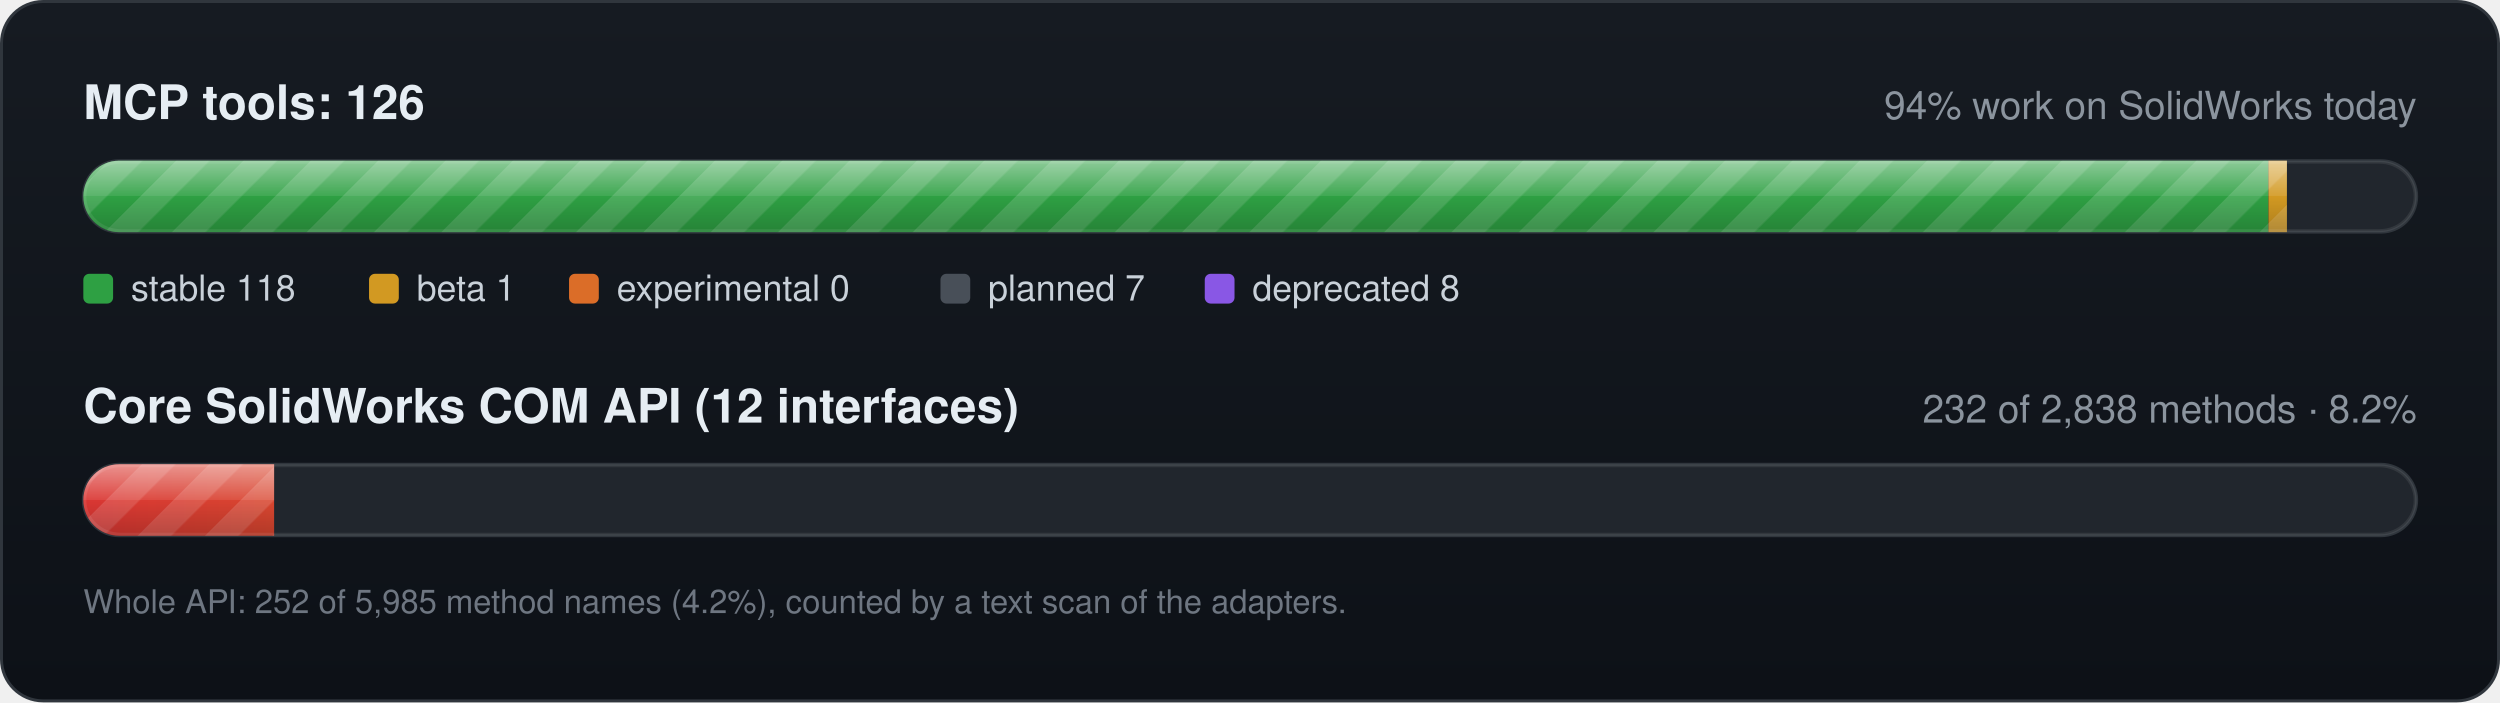
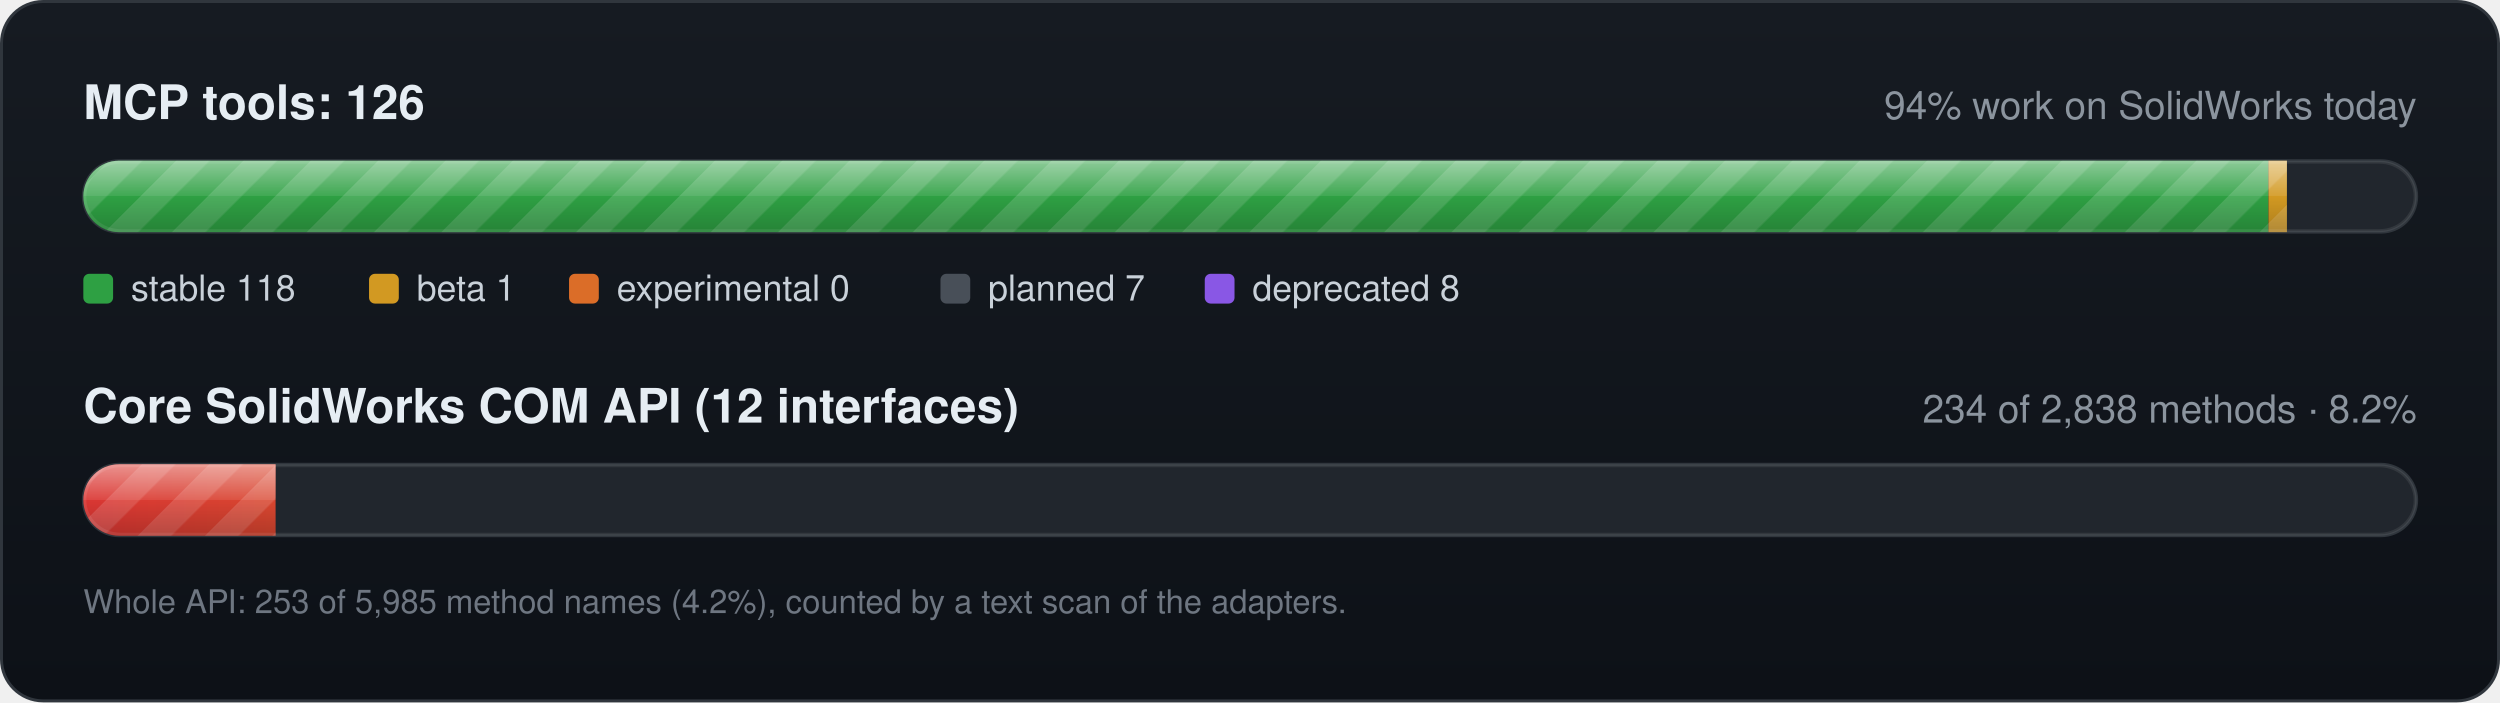
<svg xmlns="http://www.w3.org/2000/svg" width="840" height="236" viewBox="0 0 840 236" role="img" aria-label="Project progress">
  <defs>
    <linearGradient id="panel" x1="0" y1="0" x2="0" y2="1">
      <stop offset="0" stop-color="#161b22" />
      <stop offset="1" stop-color="#0d1117" />
    </linearGradient>
    <linearGradient id="gloss" x1="0" y1="0" x2="0" y2="1">
      <stop offset="0" stop-color="#fff" stop-opacity=".45" />
      <stop offset=".5" stop-color="#fff" stop-opacity=".08" />
      <stop offset=".5" stop-color="#000" stop-opacity="0" />
      <stop offset="1" stop-color="#000" stop-opacity=".18" />
    </linearGradient>
    <linearGradient id="heat" gradientUnits="userSpaceOnUse" x1="28" y1="0" x2="812" y2="0">
      <stop offset="0" stop-color="#da3633" />
      <stop offset=".5" stop-color="#d29922" />
      <stop offset="1" stop-color="#2ea043" />
    </linearGradient>
    <pattern id="stripes" width="16" height="16" patternUnits="userSpaceOnUse" patternTransform="rotate(45)">
      <rect width="8" height="16" fill="#fff" fill-opacity=".14" />
      <animateTransform attributeName="patternTransform" type="translate" additive="sum" from="0 0" to="16 0" dur="1.6s" repeatCount="indefinite" />
    </pattern>
    <clipPath id="track-tools">
      <rect x="28" y="54" width="784" height="24" rx="12.0" />
    </clipPath>
    <clipPath id="track-com">
      <rect x="28" y="156" width="784" height="24" rx="12.0" />
    </clipPath>
  </defs>
  <rect x=".5" y=".5" width="839" height="235" rx="14" fill="url(#panel)" stroke="#30363d" />
  <text x="28" y="40" font-family="-apple-system,'Segoe UI',Helvetica,Arial,sans-serif" font-size="16" fill="#e6edf3" font-weight="600" text-anchor="start">MCP tools: 126</text>
  <text x="812" y="40" font-family="-apple-system,'Segoe UI',Helvetica,Arial,sans-serif" font-size="13" fill="#8b949e" font-weight="400" text-anchor="end">94% work on SolidWorks today</text>
  <rect x="28" y="54" width="784" height="24" rx="12.0" fill="#21262d" stroke="#30363d" />
  <g clip-path="url(#track-tools)">
    <rect x="28.0" y="54" width="734.2" height="24" fill="#2ea043" />
    <rect x="762.2" y="54" width="6.2" height="24" fill="#d29922" />
    <rect x="768.4" y="54" width="0.0" height="24" fill="#db6d28" />
    <rect x="28" y="54" width="740.4" height="24" fill="url(#stripes)" />
    <rect x="28" y="54" width="740.4" height="24" fill="url(#gloss)" />
  </g>
  <rect x="28.5" y="54.5" width="783" height="23" rx="12.0" fill="none" stroke="#fff" stroke-opacity=".08" />
  <rect x="28" y="92" width="10" height="10" rx="2" fill="#2ea043" />
  <text x="44" y="101" font-family="-apple-system,'Segoe UI',Helvetica,Arial,sans-serif" font-size="12" fill="#c9d1d9" font-weight="400" text-anchor="start">stable 118</text>
  <rect x="124" y="92" width="10" height="10" rx="2" fill="#d29922" />
  <text x="140" y="101" font-family="-apple-system,'Segoe UI',Helvetica,Arial,sans-serif" font-size="12" fill="#c9d1d9" font-weight="400" text-anchor="start">beta 1</text>
  <rect x="191.2" y="92" width="10" height="10" rx="2" fill="#db6d28" />
  <text x="207.2" y="101" font-family="-apple-system,'Segoe UI',Helvetica,Arial,sans-serif" font-size="12" fill="#c9d1d9" font-weight="400" text-anchor="start">experimental 0</text>
  <rect x="316" y="92" width="10" height="10" rx="2" fill="#484f58" />
  <text x="332" y="101" font-family="-apple-system,'Segoe UI',Helvetica,Arial,sans-serif" font-size="12" fill="#c9d1d9" font-weight="400" text-anchor="start">planned 7</text>
  <rect x="404.8" y="92" width="10" height="10" rx="2" fill="#8957e5" />
  <text x="420.8" y="101" font-family="-apple-system,'Segoe UI',Helvetica,Arial,sans-serif" font-size="12" fill="#c9d1d9" font-weight="400" text-anchor="start">deprecated 8</text>
  <text x="28" y="142" font-family="-apple-system,'Segoe UI',Helvetica,Arial,sans-serif" font-size="16" fill="#e6edf3" font-weight="600" text-anchor="start">Core SolidWorks COM API (12 interfaces)</text>
-   <text x="812" y="142" font-family="-apple-system,'Segoe UI',Helvetica,Arial,sans-serif" font-size="13" fill="#8b949e" font-weight="400" text-anchor="end">232 of 2,838 methods · 8.2%</text>
+   <text x="812" y="142" font-family="-apple-system,'Segoe UI',Helvetica,Arial,sans-serif" font-size="13" fill="#8b949e" font-weight="400" text-anchor="end">234 of 2,838 methods · 8.2%</text>
  <rect x="28" y="156" width="784" height="24" rx="12.0" fill="#21262d" stroke="#30363d" />
  <g clip-path="url(#track-com)">
-     <rect x="28.0" y="156" width="64.1" height="24" fill="url(#heat)" />
-     <rect x="28" y="156" width="64.1" height="24" fill="url(#stripes)" />
-     <rect x="28" y="156" width="64.1" height="24" fill="url(#gloss)" />
+     <rect x="28.0" y="156" width="64.6" height="24" fill="url(#heat)" />
+     <rect x="28" y="156" width="64.6" height="24" fill="url(#stripes)" />
+     <rect x="28" y="156" width="64.6" height="24" fill="url(#gloss)" />
  </g>
  <rect x="28.5" y="156.5" width="783" height="23" rx="12.0" fill="none" stroke="#fff" stroke-opacity=".08" />
-   <text x="28" y="206" font-family="-apple-system,'Segoe UI',Helvetica,Arial,sans-serif" font-size="11" fill="#6e7681" font-weight="400" text-anchor="start">Whole API: 252 of 5,985 method names (4.2%), counted by a text scan of the adapters.</text>
+   <text x="28" y="206" font-family="-apple-system,'Segoe UI',Helvetica,Arial,sans-serif" font-size="11" fill="#6e7681" font-weight="400" text-anchor="start">Whole API: 253 of 5,985 method names (4.2%), counted by a text scan of the adapters.</text>
</svg>
